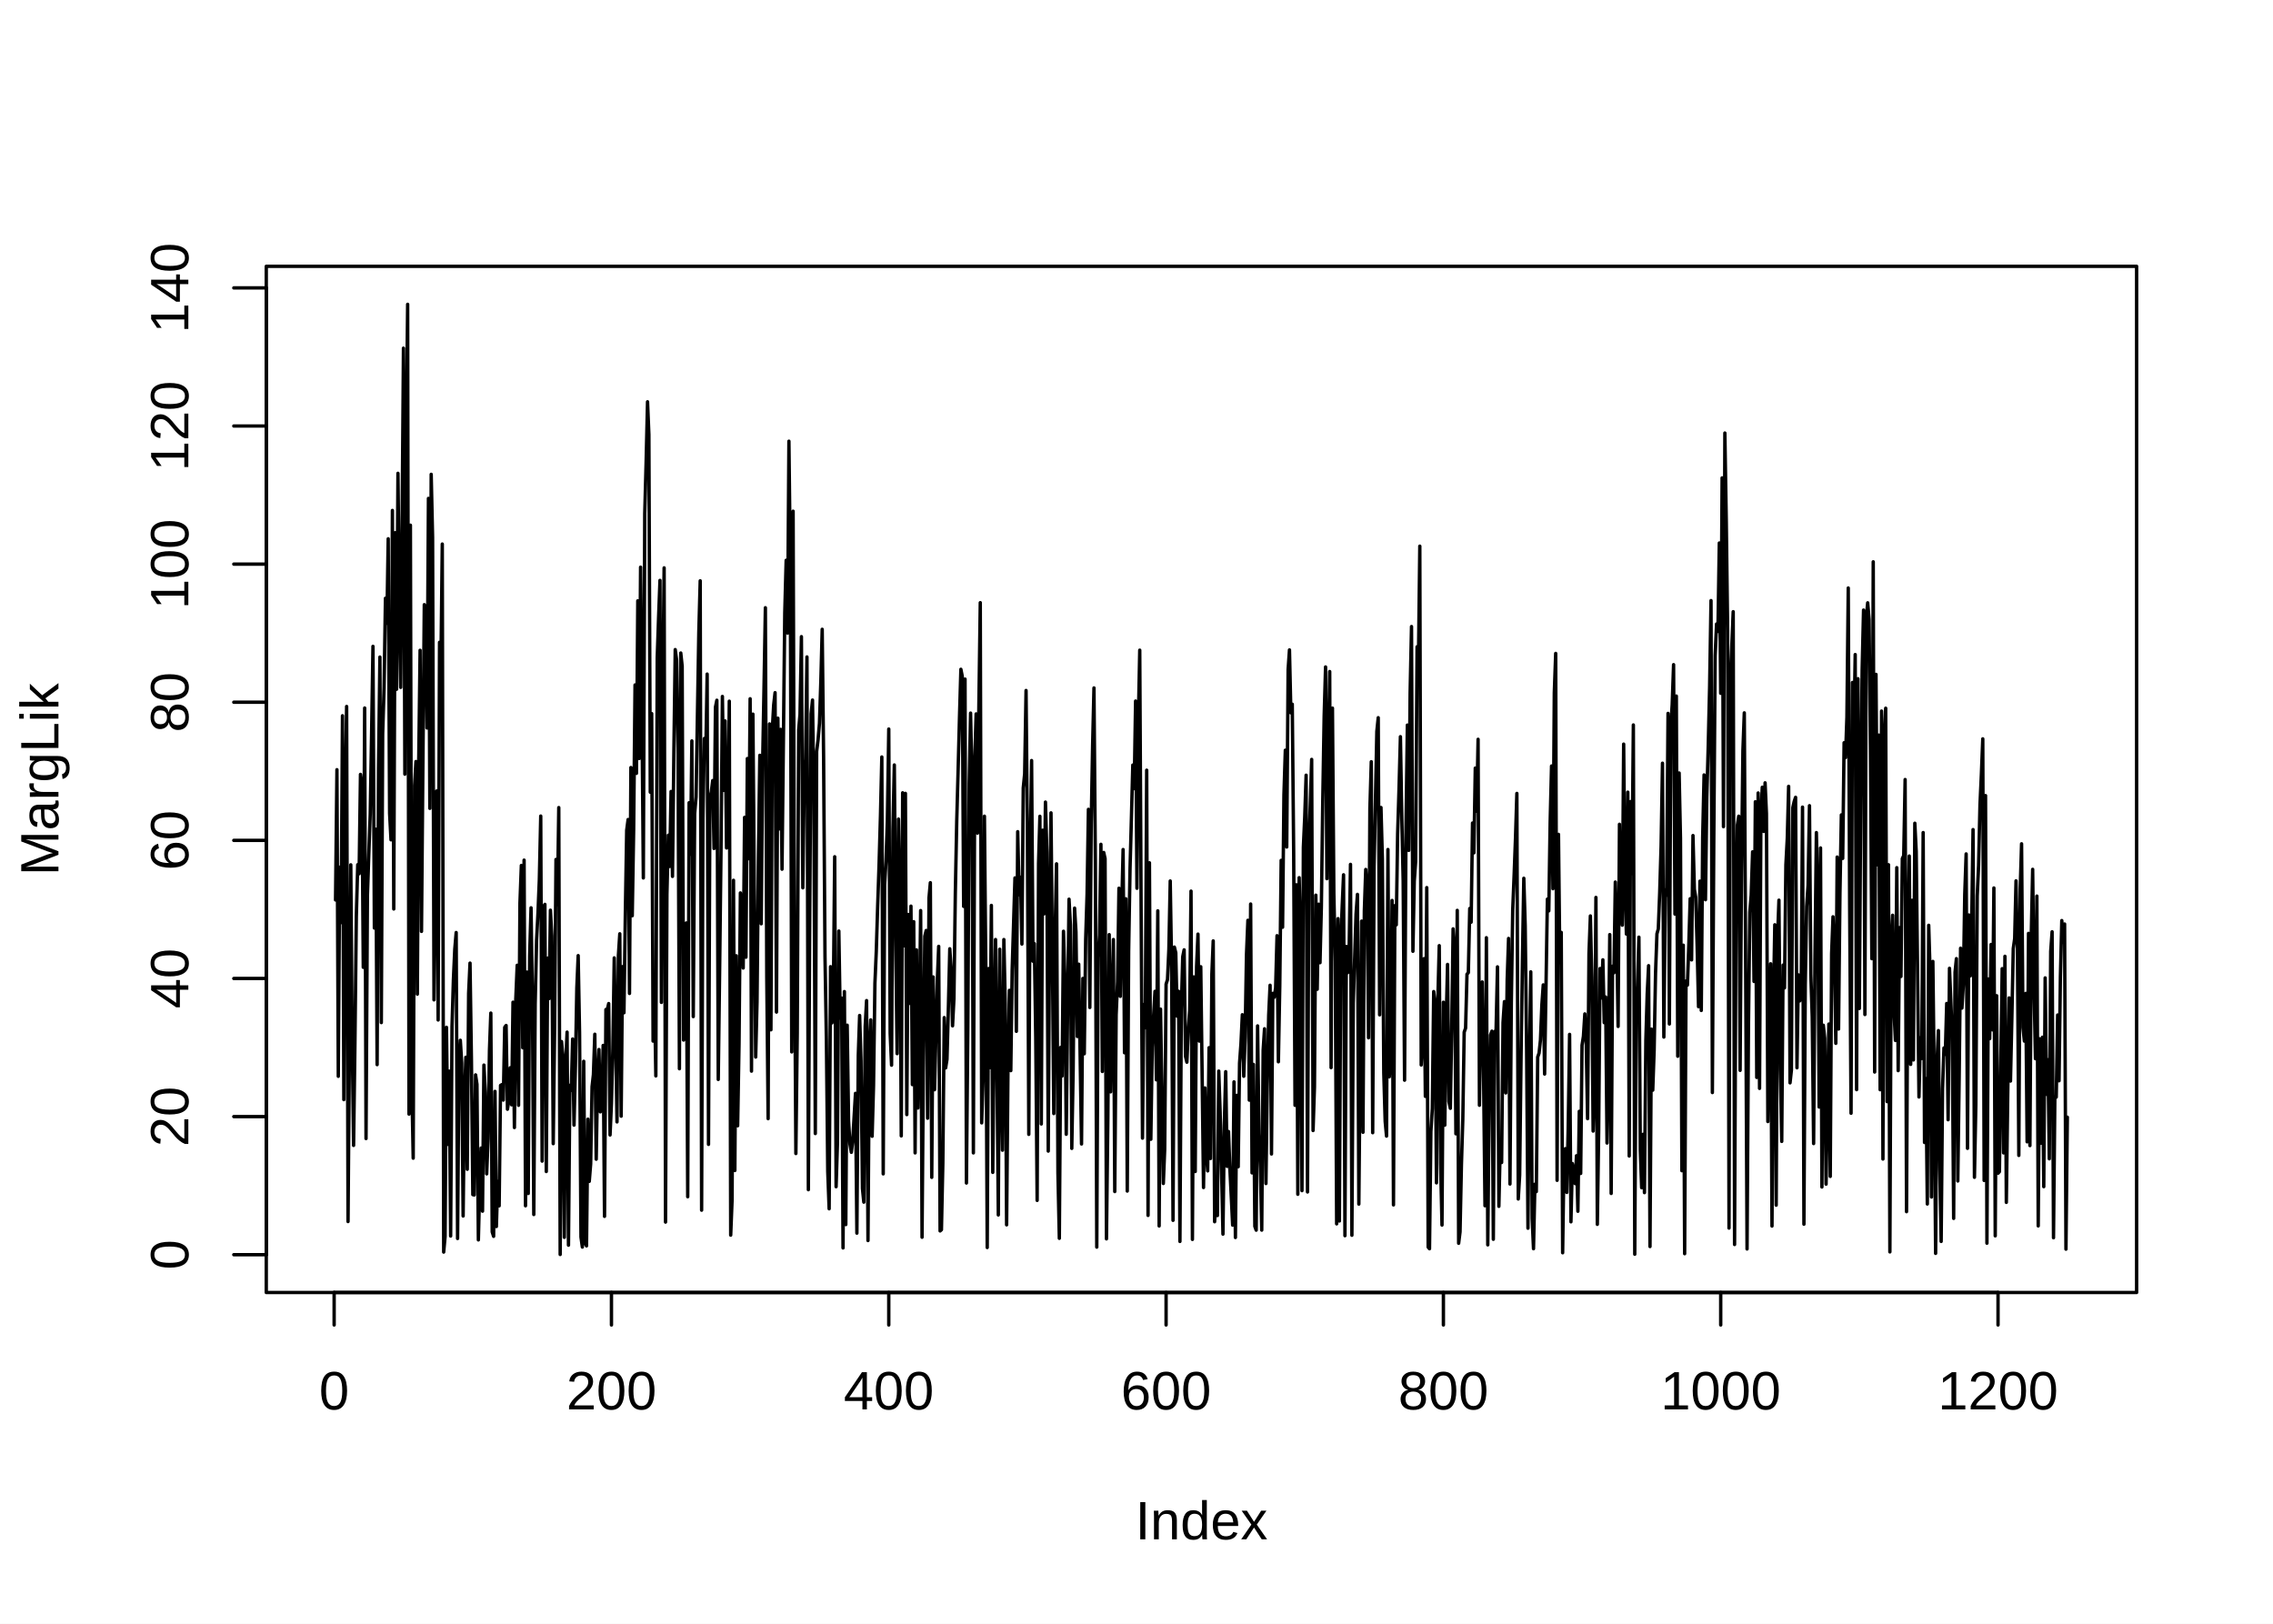
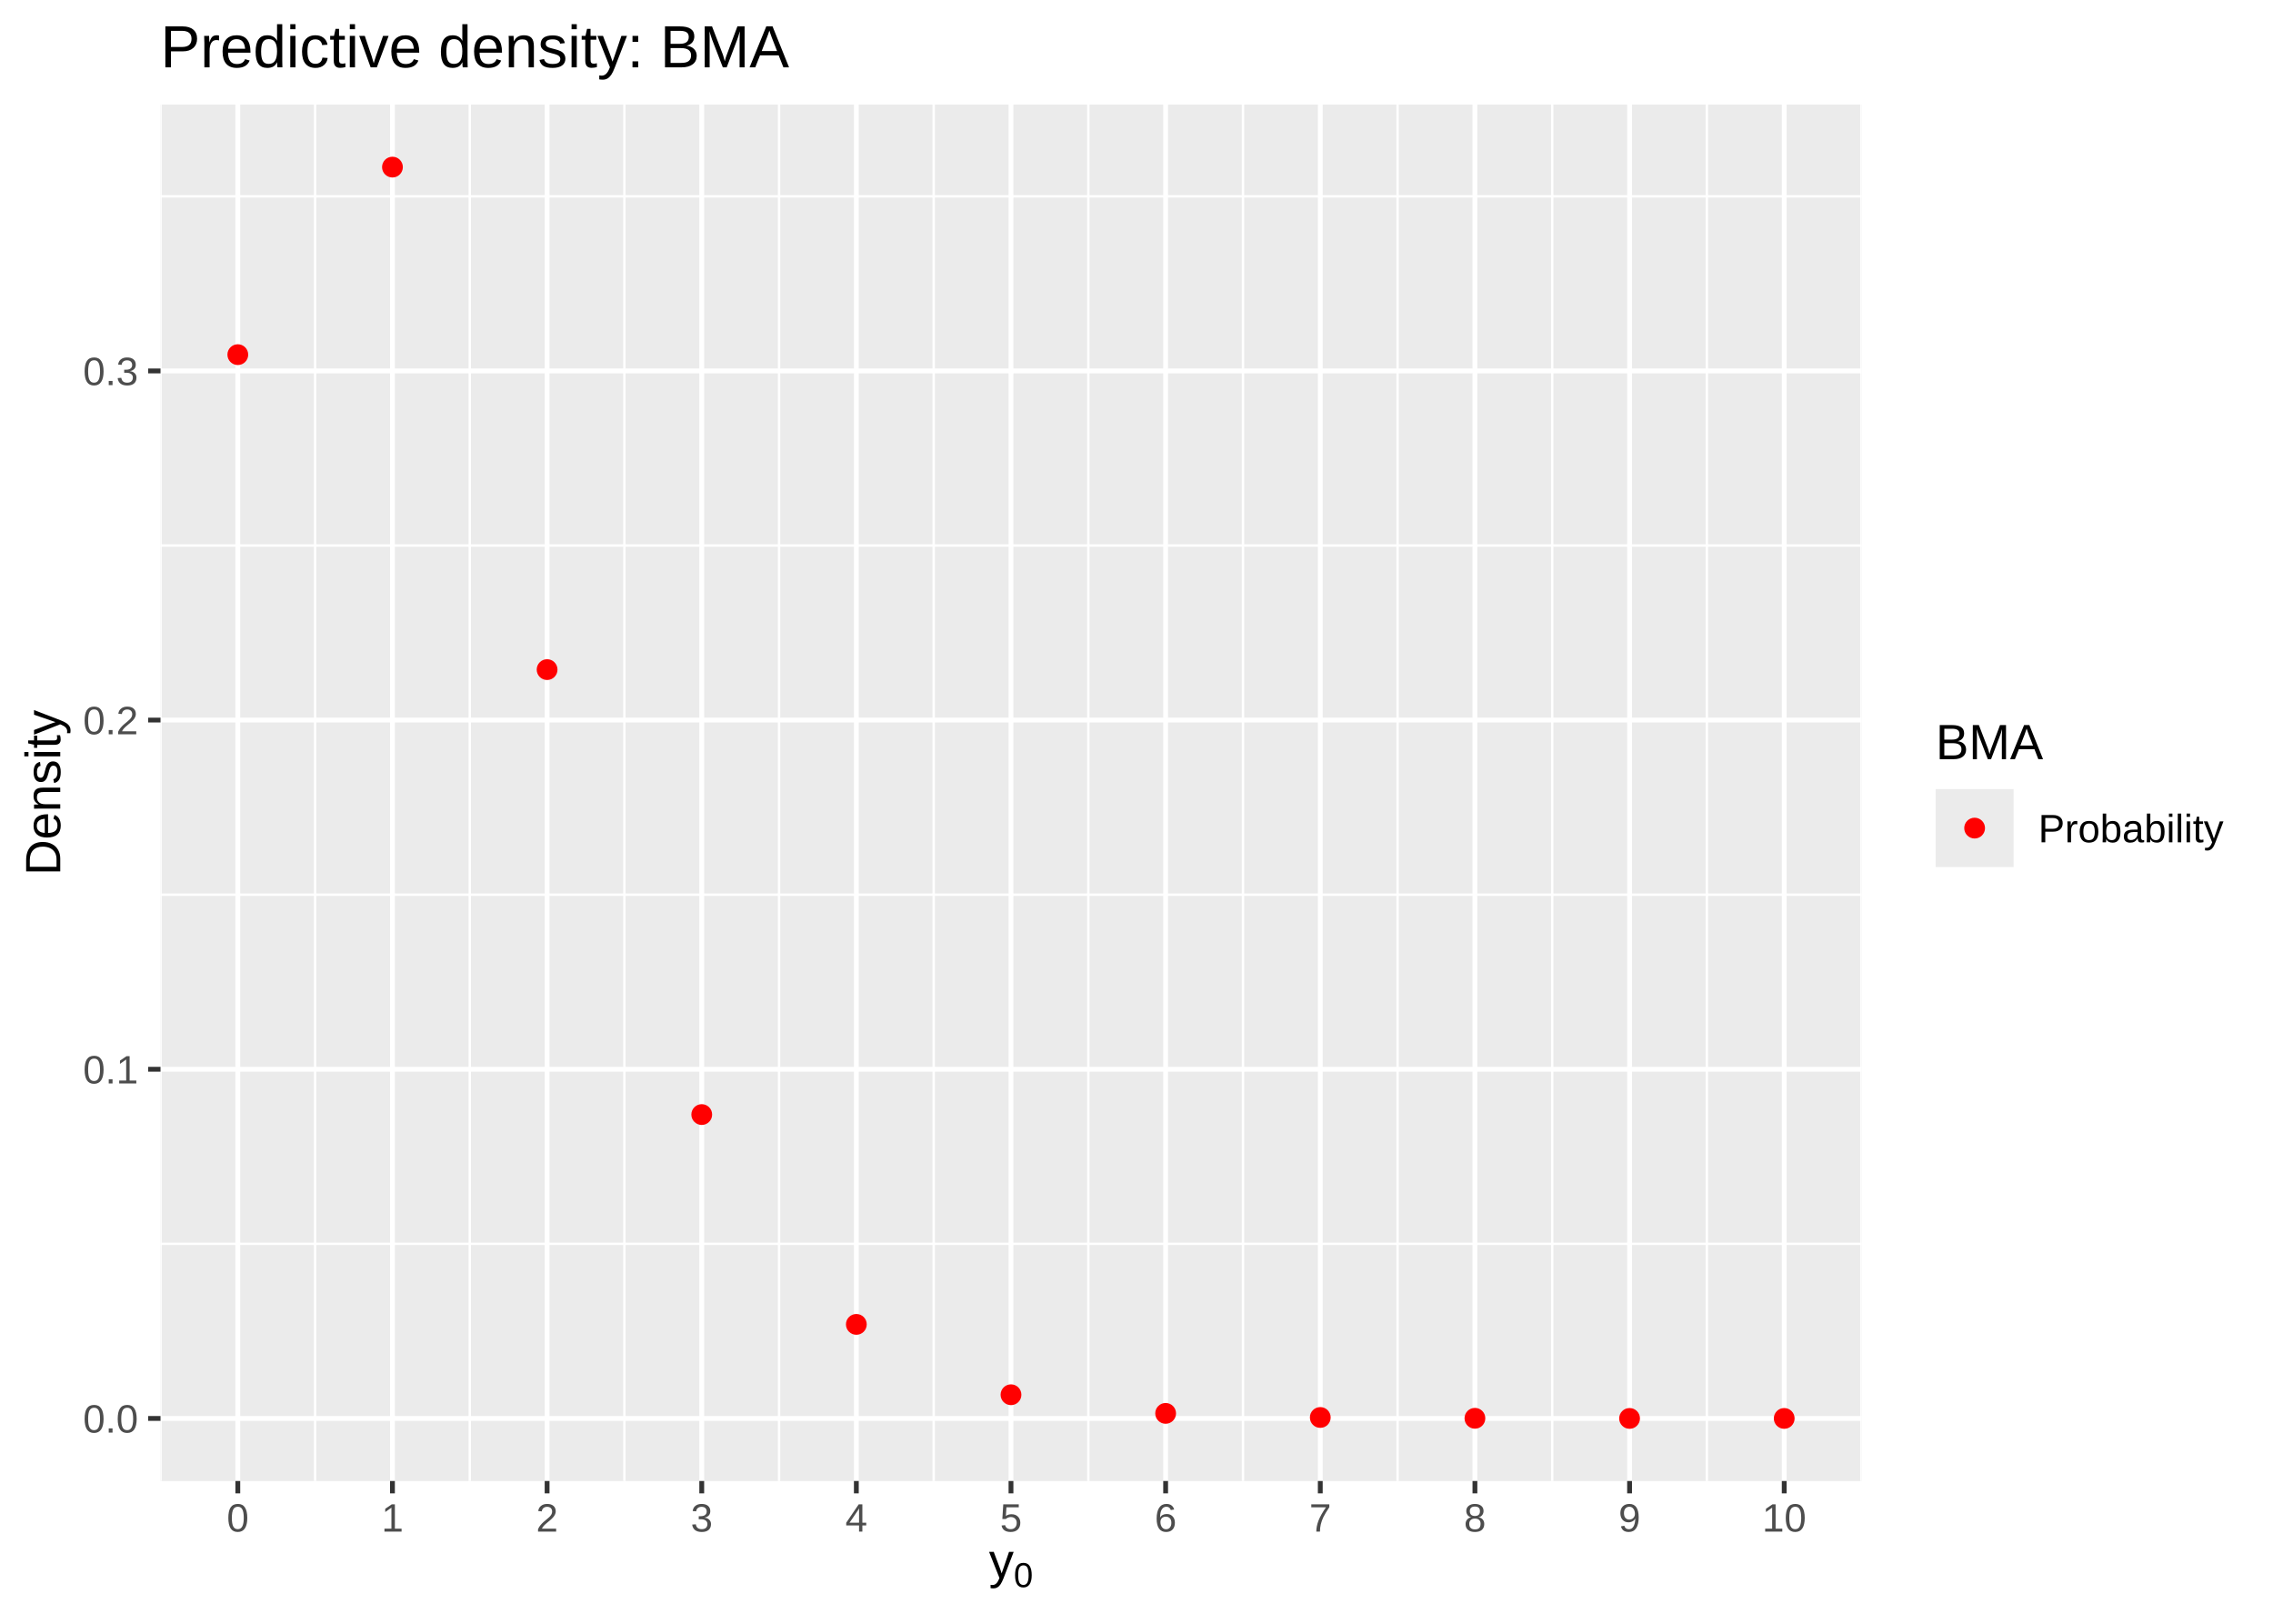
<svg xmlns="http://www.w3.org/2000/svg" class="svglite" width="504.00pt" height="360.00pt" viewBox="0 0 504.00 360.00">
  <defs>
    <style type="text/css">
    .svglite line, .svglite polyline, .svglite polygon, .svglite path, .svglite rect, .svglite circle {
      fill: none;
      stroke: #000000;
      stroke-linecap: round;
      stroke-linejoin: round;
      stroke-miterlimit: 10.00;
    }
    .svglite text {
      white-space: pre;
    }
  </style>
  </defs>
  <rect width="100%" height="100%" style="stroke: none; fill: #FFFFFF;" />
  <defs>
    <clipPath id="cpMC4wMHw1MDQuMDB8MC4wMHwzNjAuMDA=">
      <rect x="0.00" y="0.00" width="504.00" height="360.00" />
    </clipPath>
  </defs>
  <g clip-path="url(#cpMC4wMHw1MDQuMDB8MC4wMHwzNjAuMDA=)">
- </g>
+     <rect x="0" y="0.00" width="504.00" height="360.00" style="stroke-width: 1.07; stroke: #FFFFFF; fill: #FFFFFF;" />
+   </g>
  <defs>
-     <clipPath id="cpNTkuMDR8NDczLjc2fDU5LjA0fDI4Ni41Ng==">
-       <rect x="59.04" y="59.04" width="414.72" height="227.52" />
+     <clipPath id="cpMzUuNTl8NDEyLjc2fDIzLjE4fDMyOC4zNQ==">
+       <rect x="35.59" y="23.18" width="377.17" height="305.18" />
    </clipPath>
  </defs>
-   <g clip-path="url(#cpNTkuMDR8NDczLjc2fDU5LjA0fDI4Ni41Ng==)">
-     <polyline points="74.40,199.53 74.71,170.65 75.01,238.63 75.32,192.26 75.63,204.55 75.94,158.69 76.24,243.80 76.55,176.35 76.86,156.63 77.17,270.83 77.47,233.21 77.78,191.74 78.09,229.86 78.40,253.95 78.70,231.48 79.01,203.17 79.32,191.71 79.63,193.72 79.93,171.69 80.24,174.01 80.55,214.47 80.86,156.97 81.16,252.43 81.47,198.51 81.78,189.35 82.09,180.48 82.39,163.01 82.70,143.30 83.01,205.76 83.32,183.84 83.62,236.04 83.93,170.30 84.24,145.68 84.55,226.72 84.85,162.71 85.16,152.49 85.47,132.63 85.78,138.19 86.08,119.45 86.39,180.34 86.70,186.20 87.01,113.17 87.31,201.53 87.62,118.11 87.93,152.82 88.24,104.94 88.54,132.05 88.85,152.40 89.16,115.90 89.46,77.19 89.77,171.64 90.08,96.81 90.39,67.47 90.69,247.01 91.00,116.44 91.31,240.21 91.62,256.78 91.92,174.19 92.23,168.84 92.54,220.42 92.85,168.40 93.15,144.18 93.46,206.50 93.77,169.30 94.08,134.06 94.38,134.81 94.69,161.40 95.00,110.50 95.31,179.22 95.61,105.16 95.92,119.14 96.23,221.68 96.54,183.36 96.84,175.36 97.15,226.14 97.46,142.40 97.77,147.05 98.07,120.62 98.38,277.60 98.69,274.15 99.00,227.77 99.30,253.72 99.61,237.48 99.92,274.04 100.23,227.54 100.53,217.31 100.84,210.45 101.15,206.75 101.46,274.59 101.76,236.01 102.07,230.64 102.38,235.67 102.69,269.60 102.99,243.29 103.30,234.40 103.61,259.24 103.91,220.27 104.22,213.53 104.53,234.80 104.84,264.86 105.14,264.94 105.45,238.31 105.76,240.41 106.07,274.90 106.37,262.90 106.68,254.53 106.99,268.53 107.30,236.14 107.60,242.21 107.91,260.26 108.22,252.48 108.53,232.90 108.83,224.61 109.14,273.13 109.45,274.11 109.76,241.97 110.06,271.94 110.37,261.91 110.68,267.35 110.99,240.64 111.29,240.47 111.60,243.90 111.91,227.76 112.22,227.36 112.52,245.93 112.83,243.93 113.14,236.73 113.45,244.95 113.75,222.20 114.06,249.99 114.37,221.46 114.68,214.01 114.98,245.06 115.29,200.21 115.60,191.88 115.91,232.30 116.21,190.70 116.52,267.34 116.83,215.52 117.13,264.61 117.44,211.93 117.75,201.27 118.06,222.34 118.36,269.27 118.67,222.61 118.98,208.44 119.29,202.37 119.59,195.02 119.90,180.93 120.21,257.43 120.52,201.00 120.82,200.51 121.13,259.74 121.44,212.42 121.75,221.39 122.05,201.80 122.36,207.53 122.67,253.56 122.98,227.60 123.28,190.55 123.59,200.60 123.90,179.05 124.21,278.13 124.51,230.92 124.82,234.32 125.13,274.33 125.44,235.76 125.74,228.83 126.05,276.07 126.36,240.61 126.67,241.77 126.97,230.36 127.28,249.45 127.59,236.41 127.90,219.03 128.20,211.87 128.51,229.04 128.82,274.27 129.13,276.49 129.43,235.30 129.74,275.64 130.05,276.23 130.36,248.13 130.66,261.92 130.97,258.04 131.28,240.92 131.58,238.25 131.89,229.30 132.20,257.01 132.51,238.79 132.81,232.69 133.12,246.51 133.43,244.71 133.74,231.78 134.04,269.68 134.35,223.83 134.66,223.81 134.97,222.50 135.27,251.64 135.58,244.60 135.89,232.58 136.20,212.37 136.50,228.70 136.81,248.74 137.12,211.82 137.43,207.03 137.73,247.47 138.04,214.31 138.35,224.54 138.66,202.46 138.96,184.07 139.27,181.70 139.58,220.26 139.89,170.17 140.19,203.03 140.50,184.06 140.81,151.86 141.12,171.46 141.42,133.21 141.73,168.17 142.04,125.75 142.35,158.63 142.65,194.65 142.96,113.88 143.27,102.36 143.58,89.08 143.88,96.37 144.19,175.64 144.50,158.21 144.81,230.82 145.11,219.83 145.42,238.54 145.73,145.79 146.03,136.95 146.34,128.68 146.65,222.24 146.96,152.61 147.26,125.90 147.57,270.95 147.88,198.32 148.19,185.17 148.49,192.10 148.80,175.48 149.11,194.31 149.42,166.73 149.72,144.02 150.03,146.39 150.34,165.86 150.65,236.95 150.95,144.78 151.26,147.71 151.57,230.59 151.88,221.24 152.18,204.63 152.49,265.33 152.80,177.97 153.11,189.40 153.41,164.27 153.72,225.39 154.03,180.39 154.34,176.69 154.64,158.69 154.95,140.25 155.26,128.77 155.57,268.31 155.87,181.38 156.18,163.73 156.49,167.69 156.80,149.45 157.10,253.72 157.41,176.95 157.72,175.55 158.03,173.06 158.33,188.12 158.64,156.79 158.95,155.25 159.26,239.33 159.56,215.66 159.87,188.74 160.18,154.41 160.48,175.24 160.79,159.84 161.10,188.00 161.41,184.47 161.71,155.46 162.02,273.84 162.33,266.02 162.64,195.17 162.94,259.51 163.25,211.90 163.56,249.60 163.87,231.36 164.17,197.97 164.48,200.77 164.79,214.62 165.10,181.22 165.40,212.22 165.71,168.18 166.02,190.38 166.33,154.92 166.63,237.48 166.94,158.33 167.25,196.48 167.56,234.36 167.86,222.13 168.17,189.68 168.48,167.46 168.79,204.81 169.09,169.90 169.40,152.89 169.71,134.74 170.02,216.72 170.32,248.02 170.63,160.50 170.94,228.32 171.25,161.72 171.55,156.30 171.86,153.57 172.17,224.39 172.48,159.23 172.78,183.78 173.09,161.71 173.40,192.71 173.71,164.02 174.01,135.86 174.32,124.22 174.63,140.36 174.93,97.82 175.24,125.27 175.55,233.22 175.86,113.34 176.16,205.70 176.47,255.75 176.78,229.01 177.09,161.84 177.39,158.46 177.70,141.15 178.01,196.84 178.32,173.97 178.62,168.33 178.93,145.65 179.24,263.77 179.55,202.08 179.85,158.28 180.16,155.21 180.47,177.42 180.78,251.32 181.08,166.58 181.39,164.08 181.70,160.39 182.01,151.00 182.31,139.52 182.62,167.82 182.93,212.11 183.24,230.60 183.54,259.74 183.85,268.00 184.16,214.32 184.47,226.79 184.77,221.72 185.08,189.95 185.39,263.11 185.70,253.20 186.00,206.42 186.31,225.72 186.62,221.29 186.93,276.68 187.23,219.84 187.54,271.50 187.85,227.29 188.16,248.43 188.46,253.63 188.77,255.48 189.08,252.94 189.38,247.67 189.69,242.41 190.00,273.40 190.31,234.00 190.61,225.14 190.92,235.23 191.23,263.48 191.54,266.53 191.84,227.57 192.15,221.84 192.46,275.04 192.77,232.17 193.07,226.12 193.38,251.92 193.69,240.74 194.00,217.98 194.30,210.95 194.61,200.79 194.92,191.66 195.23,180.83 195.53,167.83 195.84,260.26 196.15,196.17 196.46,190.90 196.76,182.07 197.07,161.64 197.38,229.09 197.69,236.16 197.99,184.16 198.30,169.60 198.61,208.29 198.92,233.60 199.22,181.59 199.53,198.01 199.84,251.84 200.15,175.77 200.45,209.70 200.76,175.90 201.07,247.12 201.38,202.75 201.68,222.46 201.99,200.90 202.30,240.47 202.60,204.34 202.91,255.61 203.22,210.59 203.53,245.66 203.83,228.55 204.14,201.88 204.45,274.31 204.76,234.05 205.06,207.58 205.37,206.30 205.68,247.92 205.99,199.08 206.29,195.70 206.60,261.03 206.91,216.60 207.22,241.60 207.52,230.01 207.83,217.48 208.14,209.82 208.45,272.91 208.75,272.64 209.06,257.86 209.37,225.61 209.68,236.77 209.98,234.86 210.29,223.30 210.60,210.35 210.91,215.13 211.21,227.44 211.52,221.42 211.83,197.93 212.14,182.09 212.44,170.96 212.75,159.09 213.06,148.39 213.37,149.97 213.67,200.96 213.98,150.56 214.29,262.29 214.60,228.14 214.90,173.77 215.21,158.10 215.52,172.28 215.83,255.61 216.13,168.94 216.44,158.28 216.75,184.72 217.05,156.33 217.36,133.62 217.67,248.95 217.98,239.29 218.28,180.96 218.59,214.85 218.90,276.59 219.21,214.73 219.51,236.71 219.82,200.74 220.13,259.93 220.44,228.41 220.74,208.30 221.05,235.34 221.36,269.37 221.67,210.45 221.97,237.25 222.28,255.01 222.59,208.31 222.90,222.70 223.20,271.56 223.51,236.40 223.82,219.57 224.13,237.37 224.43,215.05 224.74,204.92 225.05,194.64 225.36,228.66 225.66,184.39 225.97,198.39 226.28,194.48 226.59,209.31 226.89,174.70 227.20,171.58 227.51,153.09 227.82,186.62 228.12,251.50 228.43,189.01 228.74,168.62 229.05,213.11 229.35,209.21 229.66,230.07 229.97,266.14 230.28,191.47 230.58,180.98 230.89,249.20 231.20,184.07 231.50,202.61 231.81,177.83 232.12,188.91 232.43,255.21 232.73,204.93 233.04,180.22 233.35,211.48 233.66,246.89 233.96,206.34 234.27,191.52 234.58,260.09 234.89,274.55 235.19,232.21 235.50,238.57 235.81,206.47 236.12,217.20 236.42,251.48 236.73,223.95 237.04,199.36 237.35,205.13 237.65,254.61 237.96,237.04 238.27,201.34 238.58,206.63 238.88,229.80 239.19,213.77 239.50,233.83 239.81,253.63 240.11,216.93 240.42,233.63 240.73,208.24 241.04,198.25 241.34,179.44 241.65,223.37 241.96,182.38 242.27,165.28 242.57,152.52 242.88,191.19 243.19,276.50 243.50,212.22 243.80,207.31 244.11,187.19 244.42,237.56 244.73,189.00 245.03,190.36 245.34,274.67 245.65,247.91 245.95,207.21 246.26,242.07 246.57,222.42 246.88,208.30 247.18,264.18 247.49,224.96 247.80,217.66 248.11,196.93 248.41,220.90 248.72,201.49 249.03,188.35 249.34,233.41 249.64,199.27 249.95,264.07 250.26,210.87 250.57,192.46 250.87,181.45 251.18,169.62 251.49,174.84 251.80,155.43 252.10,196.94 252.41,159.82 252.72,144.15 253.03,202.11 253.33,252.34 253.64,222.70 253.95,227.87 254.26,170.76 254.56,269.47 254.87,191.29 255.18,252.59 255.49,232.15 255.79,225.26 256.10,219.79 256.41,239.41 256.72,201.94 257.02,271.81 257.33,223.73 257.64,242.54 257.95,262.39 258.25,254.83 258.56,218.20 258.87,217.19 259.18,210.44 259.48,195.32 259.79,214.62 260.10,270.56 260.40,209.98 260.71,211.25 261.02,225.30 261.33,219.77 261.63,275.24 261.94,223.77 262.25,212.12 262.56,210.59 262.86,234.17 263.17,235.50 263.48,228.42 263.79,224.08 264.09,197.57 264.40,274.79 264.71,216.59 265.02,259.74 265.32,214.36 265.63,207.10 265.94,230.82 266.25,214.33 266.55,238.08 266.86,263.29 267.17,241.21 267.48,255.38 267.78,259.60 268.09,232.28 268.40,256.86 268.71,215.99 269.01,208.61 269.32,270.87 269.63,264.51 269.94,269.51 270.24,237.47 270.55,246.58 270.86,259.32 271.17,273.62 271.47,249.46 271.78,237.60 272.09,258.60 272.40,250.87 272.70,259.02 273.01,265.15 273.32,271.63 273.62,239.86 273.93,274.37 274.24,242.85 274.55,258.68 274.85,235.71 275.16,231.42 275.47,224.97 275.78,238.62 276.08,230.06 276.39,211.61 276.70,204.04 277.01,243.91 277.31,200.43 277.62,260.04 277.93,235.99 278.24,271.90 278.54,272.74 278.85,227.45 279.16,251.36 279.47,259.22 279.77,272.73 280.08,232.85 280.39,228.09 280.70,262.40 281.00,240.34 281.31,225.12 281.62,218.44 281.93,255.85 282.23,220.24 282.54,221.10 282.85,219.01 283.16,207.45 283.46,235.41 283.77,218.61 284.08,190.75 284.39,205.58 284.69,176.28 285.00,166.33 285.31,187.79 285.62,148.41 285.92,144.09 286.23,158.04 286.54,156.13 286.85,189.02 287.15,245.07 287.46,196.16 287.77,264.78 288.07,194.59 288.38,207.36 288.69,263.98 289.00,187.88 289.30,181.20 289.61,171.87 289.92,264.27 290.23,187.62 290.53,178.50 290.84,168.37 291.15,250.65 291.46,240.99 291.76,198.47 292.07,219.33 292.38,200.47 292.69,213.44 292.99,201.09 293.30,177.66 293.61,158.80 293.92,147.87 294.22,194.81 294.53,167.46 294.84,148.89 295.15,236.71 295.45,157.00 295.76,198.09 296.07,213.05 296.38,271.34 296.68,203.67 296.99,270.71 297.30,208.68 297.61,200.94 297.91,193.95 298.22,273.97 298.53,209.83 298.84,215.64 299.14,211.44 299.45,191.64 299.76,273.87 300.07,222.38 300.37,212.55 300.68,202.66 300.99,198.29 301.30,266.96 301.60,234.38 301.91,204.22 302.22,251.04 302.52,202.01 302.83,192.77 303.14,197.11 303.45,230.09 303.75,179.31 304.06,168.88 304.37,251.13 304.68,192.11 304.98,177.79 305.29,162.15 305.60,159.12 305.91,225.00 306.21,179.03 306.52,190.38 306.83,237.85 307.14,248.63 307.44,251.89 307.75,188.34 308.06,238.74 308.37,233.83 308.67,199.64 308.98,267.14 309.29,200.79 309.60,205.05 309.90,184.92 310.21,174.91 310.52,163.33 310.83,181.46 311.13,195.35 311.44,239.49 311.75,183.82 312.06,160.76 312.36,188.54 312.67,153.61 312.98,138.91 313.29,210.91 313.59,195.34 313.90,190.98 314.21,143.40 314.52,146.32 314.82,121.09 315.13,236.12 315.44,230.46 315.75,212.54 316.05,243.08 316.36,196.79 316.67,276.50 316.97,276.86 317.28,250.86 317.59,245.78 317.90,219.84 318.20,222.61 318.51,262.25 318.82,221.55 319.13,209.66 319.43,258.01 319.74,271.61 320.05,222.20 320.36,249.46 320.66,226.89 320.97,213.82 321.28,244.22 321.59,245.73 321.89,228.44 322.20,205.94 322.51,210.46 322.82,251.38 323.12,201.84 323.43,275.65 323.74,273.11 324.05,258.25 324.35,248.27 324.66,228.83 324.97,227.95 325.28,215.99 325.58,215.64 325.89,201.42 326.20,204.46 326.51,182.47 326.81,189.08 327.12,170.29 327.43,179.86 327.74,163.91 328.04,245.05 328.35,224.35 328.66,217.71 328.97,239.62 329.27,267.33 329.58,207.90 329.89,276.00 330.20,243.57 330.50,229.47 330.81,228.62 331.12,274.76 331.42,228.76 331.73,228.39 332.04,214.36 332.35,267.46 332.65,254.06 332.96,257.74 333.27,226.71 333.58,222.07 333.88,242.31 334.19,217.30 334.50,208.06 334.81,262.51 335.11,222.45 335.42,201.72 335.73,194.08 336.04,185.72 336.34,175.91 336.65,265.83 336.96,260.52 337.27,234.33 337.57,213.03 337.88,194.72 338.19,205.27 338.50,232.35 338.80,272.31 339.11,237.52 339.42,215.47 339.73,270.12 340.03,276.85 340.34,262.55 340.65,264.20 340.96,234.36 341.26,233.49 341.57,230.59 341.88,222.83 342.19,218.36 342.49,238.13 342.80,218.70 343.11,199.34 343.42,201.95 343.72,182.32 344.03,169.83 344.34,197.04 344.64,153.62 344.95,144.87 345.26,261.69 345.57,184.99 345.87,213.45 346.18,206.72 346.49,277.75 346.80,256.08 347.10,254.67 347.41,264.37 347.72,250.21 348.03,229.33 348.33,270.89 348.64,257.97 348.95,259.48 349.26,262.42 349.56,256.24 349.87,268.55 350.18,246.39 350.49,260.17 350.79,231.75 351.10,229.75 351.41,224.79 351.72,231.39 352.02,248.02 352.33,211.42 352.64,203.07 352.95,216.67 353.25,250.77 353.56,239.37 353.87,198.97 354.18,271.45 354.48,250.86 354.79,214.73 355.10,221.27 355.41,212.80 355.71,226.73 356.02,221.04 356.33,253.42 356.64,234.10 356.94,207.21 357.25,264.60 357.56,214.21 357.87,215.67 358.17,195.56 358.48,207.50 358.79,227.57 359.09,182.75 359.40,200.08 359.71,205.12 360.02,164.98 360.32,195.50 360.63,207.10 360.94,175.63 361.25,256.30 361.55,177.72 361.86,193.70 362.17,160.73 362.48,278.08 362.78,226.11 363.09,218.57 363.40,207.78 363.71,254.92 364.01,263.33 364.32,251.49 364.63,264.42 364.94,230.70 365.24,220.36 365.55,214.10 365.86,276.37 366.17,228.17 366.47,241.70 366.78,232.82 367.09,215.72 367.40,207.03 367.70,205.96 368.01,197.96 368.32,187.56 368.63,169.21 368.93,229.93 369.24,198.99 369.55,196.83 369.86,158.17 370.16,227.03 370.47,161.08 370.78,156.21 371.09,147.36 371.39,202.67 371.70,154.32 372.01,234.18 372.32,171.38 372.62,185.91 372.93,259.56 373.24,209.56 373.54,277.96 373.85,217.50 374.16,218.41 374.47,209.35 374.77,199.25 375.08,212.82 375.39,185.25 375.70,197.17 376.00,198.96 376.31,209.67 376.62,223.20 376.93,195.36 377.23,224.03 377.54,185.61 377.85,171.81 378.16,199.48 378.46,176.66 378.77,165.44 379.08,152.32 379.39,133.16 379.69,242.23 380.00,187.04 380.31,145.35 380.62,138.35 380.92,140.00 381.23,120.39 381.54,153.71 381.85,105.95 382.15,183.28 382.46,96.01 382.77,115.20 383.08,139.89 383.38,272.28 383.69,150.98 384.00,143.11 384.31,135.62 384.61,275.92 384.92,203.70 385.23,182.97 385.54,180.96 385.84,237.31 386.15,192.92 386.46,166.41 386.77,158.05 387.07,213.98 387.38,276.91 387.69,227.91 387.99,202.28 388.30,198.44 388.61,188.86 388.92,217.60 389.22,177.76 389.53,238.88 389.84,175.81 390.15,241.31 390.45,180.46 390.76,174.54 391.07,184.34 391.38,173.56 391.68,180.41 391.99,248.66 392.30,225.40 392.61,213.68 392.91,271.83 393.22,223.19 393.53,205.03 393.84,267.20 394.14,207.99 394.45,199.58 394.76,237.16 395.07,253.06 395.37,213.97 395.68,219.03 395.99,191.74 396.30,185.86 396.60,174.34 396.91,240.08 397.22,237.22 397.53,179.06 397.83,177.71 398.14,176.77 398.45,236.74 398.76,216.14 399.06,221.91 399.37,221.28 399.68,178.95 399.99,271.42 400.29,218.27 400.60,200.97 400.91,196.26 401.22,178.63 401.52,216.01 401.83,225.47 402.14,253.54 402.44,212.54 402.75,184.59 403.06,199.72 403.37,245.44 403.67,188.00 403.98,263.17 404.29,227.30 404.60,230.17 404.90,262.54 405.21,243.80 405.52,227.04 405.83,260.82 406.13,211.46 406.44,203.26 406.75,212.44 407.06,231.32 407.36,190.02 407.67,228.15 407.98,198.03 408.29,180.67 408.59,190.32 408.90,164.67 409.21,167.97 409.52,159.02 409.82,130.36 410.13,200.52 410.44,246.82 410.75,151.31 411.05,164.07 411.36,145.12 411.67,241.59 411.98,150.48 412.28,223.59 412.59,176.87 412.90,148.50 413.21,135.26 413.51,224.93 413.82,136.92 414.13,133.65 414.44,137.32 414.74,165.82 415.05,212.55 415.36,124.56 415.67,237.68 415.97,149.52 416.28,191.74 416.59,162.98 416.89,241.60 417.20,157.65 417.51,256.97 417.82,163.66 418.12,157.02 418.43,244.24 418.74,191.72 419.05,277.56 419.35,208.49 419.66,202.92 419.97,224.35 420.28,230.68 420.58,192.37 420.89,237.37 421.20,205.66 421.51,216.49 421.81,190.36 422.12,189.70 422.43,172.83 422.74,268.64 423.04,209.69 423.35,189.79 423.66,235.99 423.97,199.61 424.27,235.00 424.58,182.52 424.89,188.79 425.20,216.51 425.50,243.21 425.81,230.07 426.12,234.68 426.43,184.59 426.73,253.30 427.04,239.13 427.35,266.94 427.66,205.15 427.96,215.30 428.27,265.39 428.58,213.16 428.89,239.98 429.19,277.89 429.50,235.46 429.81,228.49 430.11,258.91 430.42,275.24 430.73,241.38 431.04,232.34 431.34,233.77 431.65,222.47 431.96,248.26 432.27,214.68 432.57,221.99 432.88,229.87 433.19,270.13 433.50,215.57 433.80,212.54 434.11,261.84 434.42,238.47 434.73,210.23 435.03,223.50 435.34,218.35 435.65,198.31 435.96,189.32 436.26,254.60 436.57,202.86 436.88,216.36 437.19,204.89 437.49,183.93 437.80,261.02 438.11,245.01 438.42,198.63 438.72,191.88 439.03,178.39 439.34,171.64 439.65,163.81 439.95,261.72 440.26,176.39 440.57,275.63 440.88,217.05 441.18,230.28 441.49,209.40 441.80,228.33 442.11,196.87 442.41,274.00 442.72,220.76 443.03,260.12 443.34,259.77 443.64,236.38 443.95,214.76 444.26,255.61 444.56,212.02 444.87,266.58 445.18,243.22 445.49,221.25 445.79,239.68 446.10,225.54 446.41,210.31 446.72,208.10 447.02,195.29 447.33,209.95 447.64,256.17 447.95,197.04 448.25,187.08 448.56,227.81 448.87,230.82 449.18,220.25 449.48,253.15 449.79,206.94 450.10,253.99 450.41,206.85 450.71,192.74 451.02,219.12 451.33,234.73 451.64,198.67 451.94,271.80 452.25,230.31 452.56,253.47 452.87,229.97 453.17,263.10 453.48,216.81 453.79,242.63 454.10,234.94 454.40,256.92 454.71,210.93 455.02,206.58 455.33,274.42 455.63,243.19 455.94,243.25 456.25,225.04 456.56,239.62 456.86,216.54 457.17,204.10 457.48,208.95 457.79,204.86 458.09,276.95 458.40,247.69 " style="stroke-width: 0.75;" />
+   <g clip-path="url(#cpMzUuNTl8NDEyLjc2fDIzLjE4fDMyOC4zNQ==)">
+     <rect x="35.59" y="23.18" width="377.17" height="305.18" style="stroke-width: 1.07; stroke: none; fill: #EBEBEB;" />
+     <polyline points="35.59,275.77 412.76,275.77 " style="stroke-width: 0.53; stroke: #FFFFFF; stroke-linecap: butt;" />
+     <polyline points="35.59,198.36 412.76,198.36 " style="stroke-width: 0.53; stroke: #FFFFFF; stroke-linecap: butt;" />
+     <polyline points="35.59,120.95 412.76,120.95 " style="stroke-width: 0.53; stroke: #FFFFFF; stroke-linecap: butt;" />
+     <polyline points="35.59,43.53 412.76,43.53 " style="stroke-width: 0.53; stroke: #FFFFFF; stroke-linecap: butt;" />
+     <polyline points="35.59,328.35 35.59,23.18 " style="stroke-width: 0.53; stroke: #FFFFFF; stroke-linecap: butt;" />
+     <polyline points="69.87,328.35 69.87,23.18 " style="stroke-width: 0.53; stroke: #FFFFFF; stroke-linecap: butt;" />
+     <polyline points="104.16,328.35 104.16,23.18 " style="stroke-width: 0.53; stroke: #FFFFFF; stroke-linecap: butt;" />
+     <polyline points="138.45,328.35 138.45,23.18 " style="stroke-width: 0.53; stroke: #FFFFFF; stroke-linecap: butt;" />
+     <polyline points="172.74,328.35 172.74,23.18 " style="stroke-width: 0.53; stroke: #FFFFFF; stroke-linecap: butt;" />
+     <polyline points="207.03,328.35 207.03,23.18 " style="stroke-width: 0.53; stroke: #FFFFFF; stroke-linecap: butt;" />
+     <polyline points="241.32,328.35 241.32,23.18 " style="stroke-width: 0.53; stroke: #FFFFFF; stroke-linecap: butt;" />
+     <polyline points="275.61,328.35 275.61,23.18 " style="stroke-width: 0.53; stroke: #FFFFFF; stroke-linecap: butt;" />
+     <polyline points="309.89,328.35 309.89,23.18 " style="stroke-width: 0.53; stroke: #FFFFFF; stroke-linecap: butt;" />
+     <polyline points="344.18,328.35 344.18,23.18 " style="stroke-width: 0.53; stroke: #FFFFFF; stroke-linecap: butt;" />
+     <polyline points="378.47,328.35 378.47,23.18 " style="stroke-width: 0.53; stroke: #FFFFFF; stroke-linecap: butt;" />
+     <polyline points="412.76,328.35 412.76,23.18 " style="stroke-width: 0.53; stroke: #FFFFFF; stroke-linecap: butt;" />
+     <polyline points="35.59,314.48 412.76,314.48 " style="stroke-width: 1.07; stroke: #FFFFFF; stroke-linecap: butt;" />
+     <polyline points="35.59,237.07 412.76,237.07 " style="stroke-width: 1.07; stroke: #FFFFFF; stroke-linecap: butt;" />
+     <polyline points="35.59,159.65 412.76,159.65 " style="stroke-width: 1.07; stroke: #FFFFFF; stroke-linecap: butt;" />
+     <polyline points="35.59,82.24 412.76,82.24 " style="stroke-width: 1.07; stroke: #FFFFFF; stroke-linecap: butt;" />
+     <polyline points="52.73,328.35 52.73,23.18 " style="stroke-width: 1.07; stroke: #FFFFFF; stroke-linecap: butt;" />
+     <polyline points="87.02,328.35 87.02,23.18 " style="stroke-width: 1.07; stroke: #FFFFFF; stroke-linecap: butt;" />
+     <polyline points="121.31,328.35 121.31,23.18 " style="stroke-width: 1.07; stroke: #FFFFFF; stroke-linecap: butt;" />
+     <polyline points="155.60,328.35 155.60,23.18 " style="stroke-width: 1.07; stroke: #FFFFFF; stroke-linecap: butt;" />
+     <polyline points="189.88,328.35 189.88,23.18 " style="stroke-width: 1.07; stroke: #FFFFFF; stroke-linecap: butt;" />
+     <polyline points="224.17,328.35 224.17,23.18 " style="stroke-width: 1.07; stroke: #FFFFFF; stroke-linecap: butt;" />
+     <polyline points="258.46,328.35 258.46,23.18 " style="stroke-width: 1.07; stroke: #FFFFFF; stroke-linecap: butt;" />
+     <polyline points="292.75,328.35 292.75,23.18 " style="stroke-width: 1.07; stroke: #FFFFFF; stroke-linecap: butt;" />
+     <polyline points="327.04,328.35 327.04,23.18 " style="stroke-width: 1.07; stroke: #FFFFFF; stroke-linecap: butt;" />
+     <polyline points="361.33,328.35 361.33,23.18 " style="stroke-width: 1.07; stroke: #FFFFFF; stroke-linecap: butt;" />
+     <polyline points="395.62,328.35 395.62,23.18 " style="stroke-width: 1.07; stroke: #FFFFFF; stroke-linecap: butt;" />
+     <circle cx="52.73" cy="78.63" r="1.95" style="stroke-width: 0.71; stroke: #FF0000; fill: #FF0000;" />
+     <circle cx="87.02" cy="37.05" r="1.95" style="stroke-width: 0.71; stroke: #FF0000; fill: #FF0000;" />
+     <circle cx="121.31" cy="148.46" r="1.95" style="stroke-width: 0.71; stroke: #FF0000; fill: #FF0000;" />
+     <circle cx="155.60" cy="247.11" r="1.95" style="stroke-width: 0.71; stroke: #FF0000; fill: #FF0000;" />
+     <circle cx="189.88" cy="293.63" r="1.95" style="stroke-width: 0.71; stroke: #FF0000; fill: #FF0000;" />
+     <circle cx="224.17" cy="309.23" r="1.95" style="stroke-width: 0.71; stroke: #FF0000; fill: #FF0000;" />
+     <circle cx="258.46" cy="313.36" r="1.95" style="stroke-width: 0.71; stroke: #FF0000; fill: #FF0000;" />
+     <circle cx="292.75" cy="314.27" r="1.95" style="stroke-width: 0.71; stroke: #FF0000; fill: #FF0000;" />
+     <circle cx="327.04" cy="314.45" r="1.95" style="stroke-width: 0.71; stroke: #FF0000; fill: #FF0000;" />
+     <circle cx="361.33" cy="314.48" r="1.95" style="stroke-width: 0.71; stroke: #FF0000; fill: #FF0000;" />
+     <circle cx="395.62" cy="314.48" r="1.95" style="stroke-width: 0.71; stroke: #FF0000; fill: #FF0000;" />
  </g>
  <g clip-path="url(#cpMC4wMHw1MDQuMDB8MC4wMHwzNjAuMDA=)">
-     <line x1="74.09" y1="286.56" x2="443.03" y2="286.56" style="stroke-width: 0.75;" />
-     <line x1="74.09" y1="286.56" x2="74.09" y2="293.76" style="stroke-width: 0.75;" />
-     <line x1="135.58" y1="286.56" x2="135.58" y2="293.76" style="stroke-width: 0.75;" />
-     <line x1="197.07" y1="286.56" x2="197.07" y2="293.76" style="stroke-width: 0.75;" />
-     <line x1="258.56" y1="286.56" x2="258.56" y2="293.76" style="stroke-width: 0.75;" />
-     <line x1="320.05" y1="286.56" x2="320.05" y2="293.76" style="stroke-width: 0.75;" />
-     <line x1="381.54" y1="286.56" x2="381.54" y2="293.76" style="stroke-width: 0.75;" />
-     <line x1="443.03" y1="286.56" x2="443.03" y2="293.76" style="stroke-width: 0.75;" />
-     <text x="74.09" y="312.48" text-anchor="middle" style="font-size: 12.00px; font-family: &quot;Arial&quot;;" textLength="6.67px" lengthAdjust="spacingAndGlyphs">0</text>
-     <text x="135.58" y="312.48" text-anchor="middle" style="font-size: 12.00px; font-family: &quot;Arial&quot;;" textLength="20.02px" lengthAdjust="spacingAndGlyphs">200</text>
-     <text x="197.07" y="312.48" text-anchor="middle" style="font-size: 12.00px; font-family: &quot;Arial&quot;;" textLength="20.02px" lengthAdjust="spacingAndGlyphs">400</text>
-     <text x="258.56" y="312.48" text-anchor="middle" style="font-size: 12.00px; font-family: &quot;Arial&quot;;" textLength="20.02px" lengthAdjust="spacingAndGlyphs">600</text>
-     <text x="320.05" y="312.48" text-anchor="middle" style="font-size: 12.00px; font-family: &quot;Arial&quot;;" textLength="20.02px" lengthAdjust="spacingAndGlyphs">800</text>
-     <text x="381.54" y="312.48" text-anchor="middle" style="font-size: 12.00px; font-family: &quot;Arial&quot;;" textLength="26.70px" lengthAdjust="spacingAndGlyphs">1000</text>
-     <text x="443.03" y="312.48" text-anchor="middle" style="font-size: 12.00px; font-family: &quot;Arial&quot;;" textLength="26.70px" lengthAdjust="spacingAndGlyphs">1200</text>
-     <line x1="59.04" y1="278.18" x2="59.04" y2="63.83" style="stroke-width: 0.75;" />
-     <line x1="59.04" y1="278.18" x2="51.84" y2="278.18" style="stroke-width: 0.75;" />
-     <line x1="59.04" y1="247.56" x2="51.84" y2="247.56" style="stroke-width: 0.75;" />
-     <line x1="59.04" y1="216.94" x2="51.84" y2="216.94" style="stroke-width: 0.75;" />
-     <line x1="59.04" y1="186.32" x2="51.84" y2="186.32" style="stroke-width: 0.75;" />
-     <line x1="59.04" y1="155.69" x2="51.84" y2="155.69" style="stroke-width: 0.75;" />
-     <line x1="59.04" y1="125.07" x2="51.84" y2="125.07" style="stroke-width: 0.75;" />
-     <line x1="59.04" y1="94.45" x2="51.84" y2="94.45" style="stroke-width: 0.75;" />
-     <line x1="59.04" y1="63.83" x2="51.84" y2="63.83" style="stroke-width: 0.75;" />
-     <text transform="translate(41.76,278.18) rotate(-90)" text-anchor="middle" style="font-size: 12.00px; font-family: &quot;Arial&quot;;" textLength="6.67px" lengthAdjust="spacingAndGlyphs">0</text>
-     <text transform="translate(41.76,247.56) rotate(-90)" text-anchor="middle" style="font-size: 12.00px; font-family: &quot;Arial&quot;;" textLength="13.35px" lengthAdjust="spacingAndGlyphs">20</text>
-     <text transform="translate(41.76,216.94) rotate(-90)" text-anchor="middle" style="font-size: 12.00px; font-family: &quot;Arial&quot;;" textLength="13.35px" lengthAdjust="spacingAndGlyphs">40</text>
-     <text transform="translate(41.76,186.32) rotate(-90)" text-anchor="middle" style="font-size: 12.00px; font-family: &quot;Arial&quot;;" textLength="13.35px" lengthAdjust="spacingAndGlyphs">60</text>
-     <text transform="translate(41.76,155.69) rotate(-90)" text-anchor="middle" style="font-size: 12.00px; font-family: &quot;Arial&quot;;" textLength="13.35px" lengthAdjust="spacingAndGlyphs">80</text>
-     <text transform="translate(41.76,125.07) rotate(-90)" text-anchor="middle" style="font-size: 12.00px; font-family: &quot;Arial&quot;;" textLength="20.02px" lengthAdjust="spacingAndGlyphs">100</text>
-     <text transform="translate(41.76,94.45) rotate(-90)" text-anchor="middle" style="font-size: 12.00px; font-family: &quot;Arial&quot;;" textLength="20.02px" lengthAdjust="spacingAndGlyphs">120</text>
-     <text transform="translate(41.76,63.83) rotate(-90)" text-anchor="middle" style="font-size: 12.00px; font-family: &quot;Arial&quot;;" textLength="20.02px" lengthAdjust="spacingAndGlyphs">140</text>
-     <polygon points="59.04,286.56 473.76,286.56 473.76,59.04 59.04,59.04 " style="stroke-width: 0.75;" />
-     <text x="266.40" y="341.28" text-anchor="middle" style="font-size: 12.00px; font-family: &quot;Arial&quot;;" textLength="29.36px" lengthAdjust="spacingAndGlyphs">Index</text>
-     <text transform="translate(12.96,172.80) rotate(-90)" text-anchor="middle" style="font-size: 12.00px; font-family: &quot;Arial&quot;;" textLength="42.69px" lengthAdjust="spacingAndGlyphs">MargLik</text>
+     <text x="30.65" y="317.63" text-anchor="end" style="font-size: 8.80px;fill: #4D4D4D; font-family: &quot;Arial&quot;;" textLength="12.24px" lengthAdjust="spacingAndGlyphs">0.0</text>
+     <text x="30.65" y="240.22" text-anchor="end" style="font-size: 8.80px;fill: #4D4D4D; font-family: &quot;Arial&quot;;" textLength="12.24px" lengthAdjust="spacingAndGlyphs">0.1</text>
+     <text x="30.65" y="162.80" text-anchor="end" style="font-size: 8.80px;fill: #4D4D4D; font-family: &quot;Arial&quot;;" textLength="12.24px" lengthAdjust="spacingAndGlyphs">0.2</text>
+     <text x="30.65" y="85.39" text-anchor="end" style="font-size: 8.80px;fill: #4D4D4D; font-family: &quot;Arial&quot;;" textLength="12.24px" lengthAdjust="spacingAndGlyphs">0.3</text>
+     <polyline points="32.85,314.48 35.59,314.48 " style="stroke-width: 1.07; stroke: #333333; stroke-linecap: butt;" />
+     <polyline points="32.85,237.07 35.59,237.07 " style="stroke-width: 1.07; stroke: #333333; stroke-linecap: butt;" />
+     <polyline points="32.85,159.65 35.59,159.65 " style="stroke-width: 1.07; stroke: #333333; stroke-linecap: butt;" />
+     <polyline points="32.85,82.24 35.59,82.24 " style="stroke-width: 1.07; stroke: #333333; stroke-linecap: butt;" />
+     <polyline points="52.73,331.09 52.73,328.35 " style="stroke-width: 1.07; stroke: #333333; stroke-linecap: butt;" />
+     <polyline points="87.02,331.09 87.02,328.35 " style="stroke-width: 1.07; stroke: #333333; stroke-linecap: butt;" />
+     <polyline points="121.31,331.09 121.31,328.35 " style="stroke-width: 1.07; stroke: #333333; stroke-linecap: butt;" />
+     <polyline points="155.60,331.09 155.60,328.35 " style="stroke-width: 1.07; stroke: #333333; stroke-linecap: butt;" />
+     <polyline points="189.88,331.09 189.88,328.35 " style="stroke-width: 1.07; stroke: #333333; stroke-linecap: butt;" />
+     <polyline points="224.17,331.09 224.17,328.35 " style="stroke-width: 1.07; stroke: #333333; stroke-linecap: butt;" />
+     <polyline points="258.46,331.09 258.46,328.35 " style="stroke-width: 1.07; stroke: #333333; stroke-linecap: butt;" />
+     <polyline points="292.75,331.09 292.75,328.35 " style="stroke-width: 1.07; stroke: #333333; stroke-linecap: butt;" />
+     <polyline points="327.04,331.09 327.04,328.35 " style="stroke-width: 1.07; stroke: #333333; stroke-linecap: butt;" />
+     <polyline points="361.33,331.09 361.33,328.35 " style="stroke-width: 1.07; stroke: #333333; stroke-linecap: butt;" />
+     <polyline points="395.62,331.09 395.62,328.35 " style="stroke-width: 1.07; stroke: #333333; stroke-linecap: butt;" />
+     <text x="52.73" y="339.58" text-anchor="middle" style="font-size: 8.80px;fill: #4D4D4D; font-family: &quot;Arial&quot;;" textLength="4.90px" lengthAdjust="spacingAndGlyphs">0</text>
+     <text x="87.02" y="339.58" text-anchor="middle" style="font-size: 8.80px;fill: #4D4D4D; font-family: &quot;Arial&quot;;" textLength="4.90px" lengthAdjust="spacingAndGlyphs">1</text>
+     <text x="121.31" y="339.58" text-anchor="middle" style="font-size: 8.80px;fill: #4D4D4D; font-family: &quot;Arial&quot;;" textLength="4.90px" lengthAdjust="spacingAndGlyphs">2</text>
+     <text x="155.60" y="339.58" text-anchor="middle" style="font-size: 8.80px;fill: #4D4D4D; font-family: &quot;Arial&quot;;" textLength="4.90px" lengthAdjust="spacingAndGlyphs">3</text>
+     <text x="189.88" y="339.58" text-anchor="middle" style="font-size: 8.80px;fill: #4D4D4D; font-family: &quot;Arial&quot;;" textLength="4.90px" lengthAdjust="spacingAndGlyphs">4</text>
+     <text x="224.17" y="339.58" text-anchor="middle" style="font-size: 8.80px;fill: #4D4D4D; font-family: &quot;Arial&quot;;" textLength="4.90px" lengthAdjust="spacingAndGlyphs">5</text>
+     <text x="258.46" y="339.58" text-anchor="middle" style="font-size: 8.80px;fill: #4D4D4D; font-family: &quot;Arial&quot;;" textLength="4.90px" lengthAdjust="spacingAndGlyphs">6</text>
+     <text x="292.75" y="339.58" text-anchor="middle" style="font-size: 8.80px;fill: #4D4D4D; font-family: &quot;Arial&quot;;" textLength="4.90px" lengthAdjust="spacingAndGlyphs">7</text>
+     <text x="327.04" y="339.58" text-anchor="middle" style="font-size: 8.80px;fill: #4D4D4D; font-family: &quot;Arial&quot;;" textLength="4.90px" lengthAdjust="spacingAndGlyphs">8</text>
+     <text x="361.33" y="339.58" text-anchor="middle" style="font-size: 8.80px;fill: #4D4D4D; font-family: &quot;Arial&quot;;" textLength="4.90px" lengthAdjust="spacingAndGlyphs">9</text>
+     <text x="395.62" y="339.58" text-anchor="middle" style="font-size: 8.80px;fill: #4D4D4D; font-family: &quot;Arial&quot;;" textLength="9.79px" lengthAdjust="spacingAndGlyphs">10</text>
+     <text x="219.28" y="349.88" style="font-size: 11.00px; font-family: &quot;Arial&quot;;" textLength="5.50px" lengthAdjust="spacingAndGlyphs">y</text>
+     <text x="224.78" y="351.88" style="font-size: 7.70px; font-family: &quot;Arial&quot;;" textLength="4.28px" lengthAdjust="spacingAndGlyphs">0</text>
+     <text transform="translate(13.36,175.76) rotate(-90)" text-anchor="middle" style="font-size: 11.00px; font-family: &quot;Arial&quot;;" textLength="36.68px" lengthAdjust="spacingAndGlyphs">Density</text>
+     <rect x="423.72" y="153.81" width="74.80" height="43.91" style="stroke-width: 1.07; stroke: none; fill: #FFFFFF;" />
+     <text x="429.20" y="168.32" style="font-size: 11.00px; font-family: &quot;Arial&quot;;" textLength="23.84px" lengthAdjust="spacingAndGlyphs">BMA</text>
+     <rect x="429.20" y="174.96" width="17.28" height="17.28" style="stroke-width: 1.07; stroke: none; fill: #EBEBEB;" />
+     <circle cx="437.84" cy="183.60" r="1.95" style="stroke-width: 0.71; stroke: #FF0000; fill: #FF0000;" />
+     <text x="451.96" y="186.75" style="font-size: 8.80px; font-family: &quot;Arial&quot;;" textLength="41.08px" lengthAdjust="spacingAndGlyphs">Probability</text>
+     <text x="35.59" y="14.93" style="font-size: 13.20px; font-family: &quot;Arial&quot;;" textLength="139.29px" lengthAdjust="spacingAndGlyphs">Predictive density: BMA</text>
  </g>
</svg>
